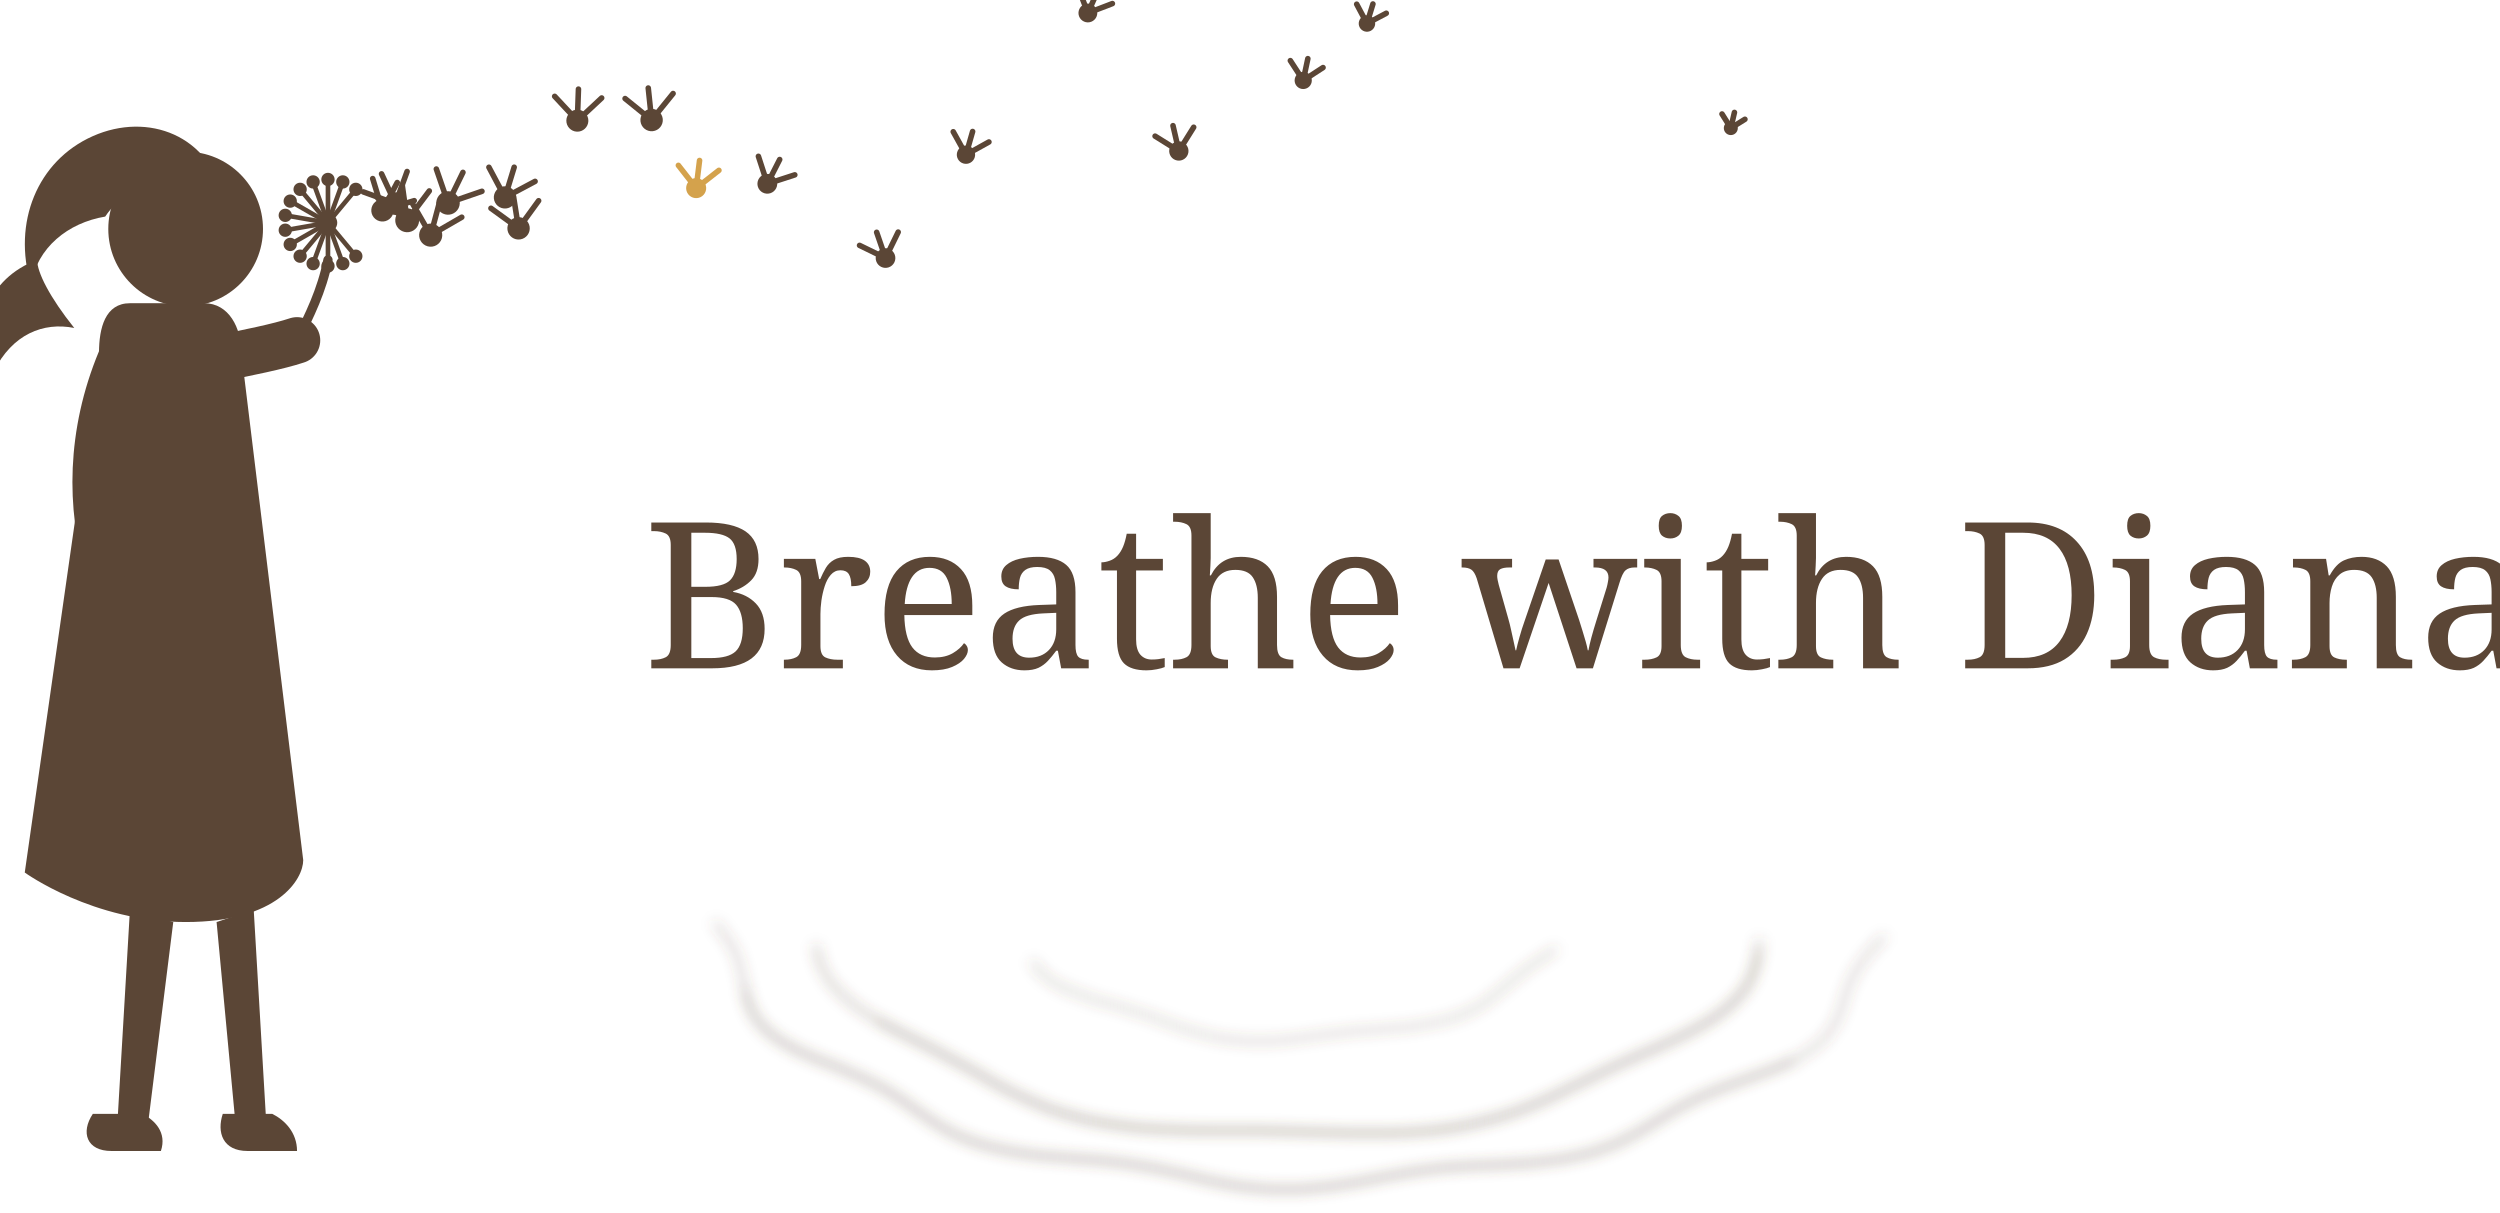
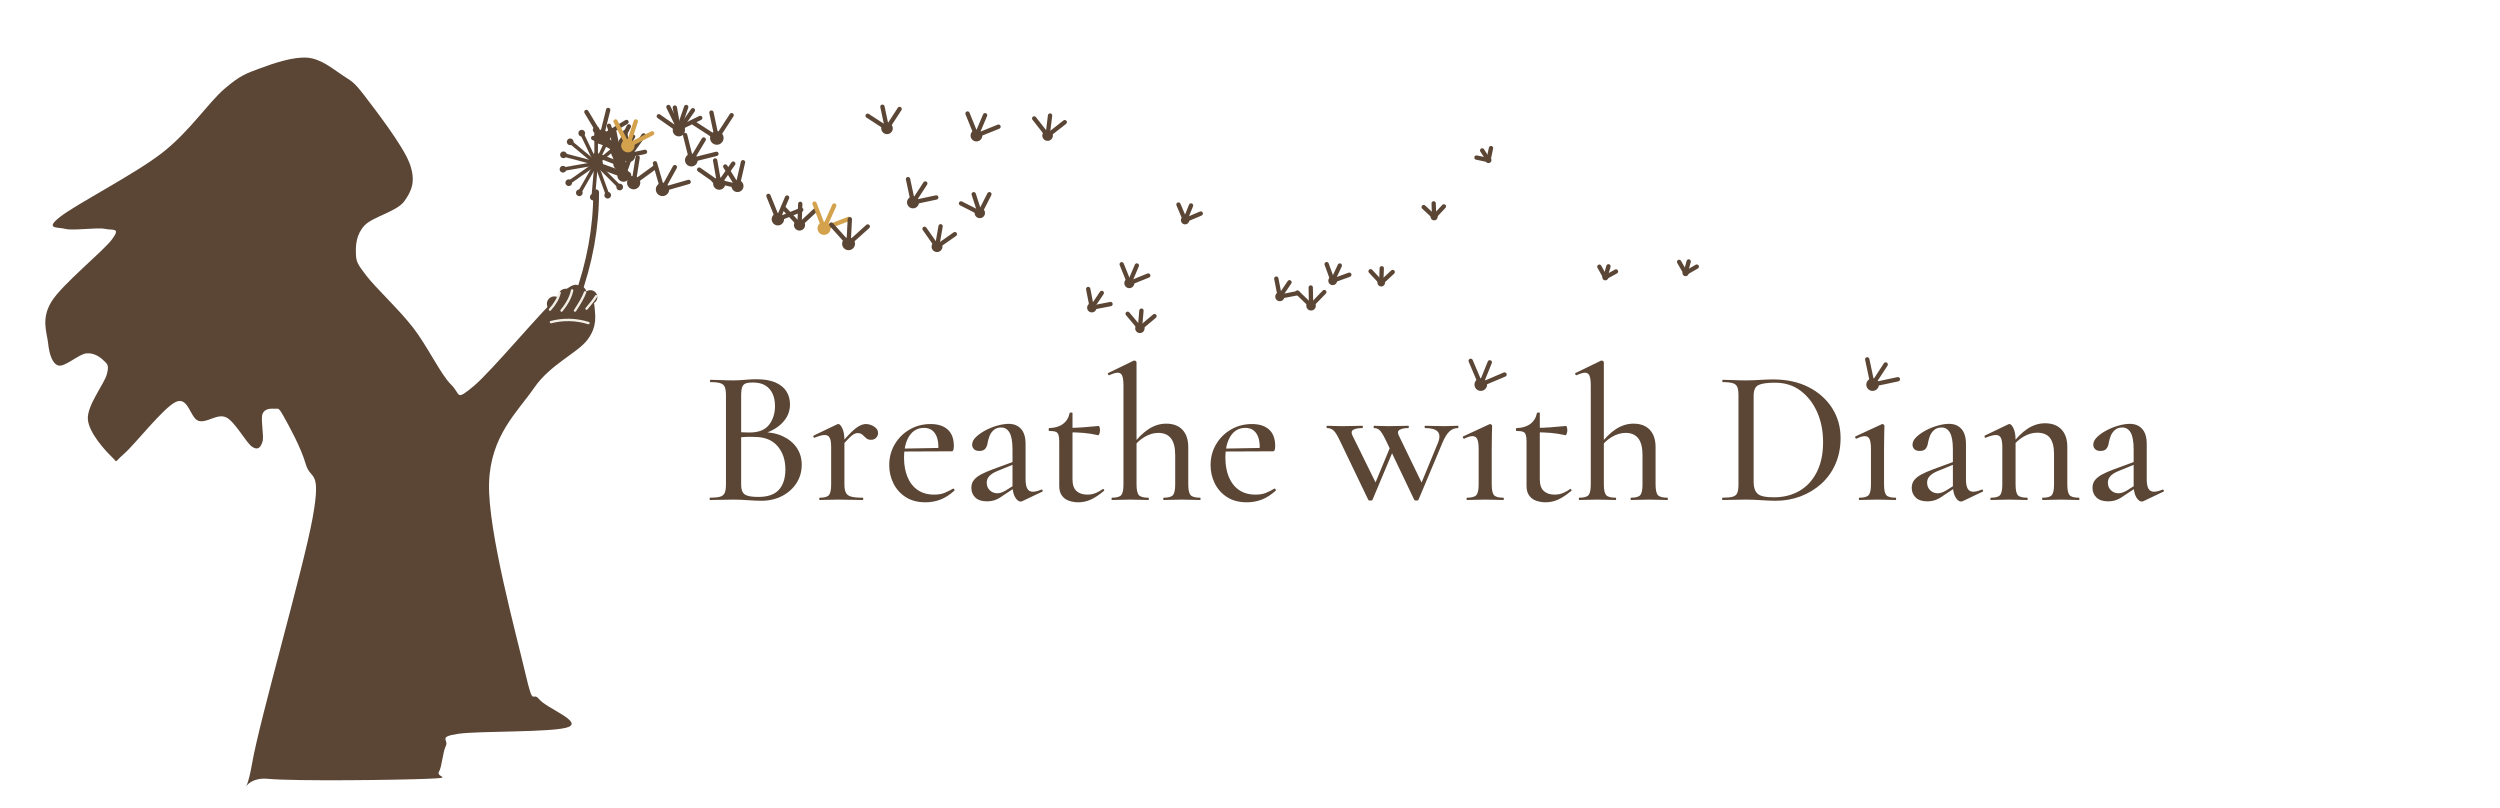
- <svg xmlns="http://www.w3.org/2000/svg" viewBox="42 16 404 196" role="img" aria-label="Breathe with Diana">
-   <defs>
-     <filter id="rblur2" x="-30%" y="-30%" width="160%" height="160%">
-       <feGaussianBlur stdDeviation="1.05" />
-     </filter>
-   </defs>
-   <g filter="url(#rblur2)">
-     <path d="M209.0 171.6 L209.8 172.7 L210.8 173.7 L212.1 174.7 L213.7 175.6 L215.5 176.3 L217.4 177.0 L219.3 177.7 L221.3 178.2 L223.3 178.8 L225.2 179.4 L227.1 180.0 L228.9 180.6 L230.7 181.3 L232.6 182.0 L234.5 182.6 L236.6 183.2 L238.7 183.7 L241.0 184.0 L243.3 184.2 L245.6 184.3 L248.0 184.2 L250.3 184.0 L252.6 183.7 L254.8 183.4 L257.0 183.1 L259.1 182.9 L261.3 182.6 L263.5 182.5 L265.8 182.3 L268.1 182.1 L270.4 181.9 L272.6 181.5 L274.8 181.1 L276.9 180.5 L278.7 179.8 L280.4 179.0 L281.9 178.1 L283.2 177.1 L284.4 176.1 L285.6 175.1 L286.7 174.2 L287.9 173.2 L289.1 172.3 L290.4 171.4 L291.8 170.5 L293.2 169.5" fill="none" stroke="#5B4636" stroke-width="0.90" opacity="0.240" stroke-linecap="round" stroke-linejoin="round" />
-     <path d="M184.0 181.0 L186.7 182.5 L189.4 183.8 L192.1 185.2 L194.7 186.6 L197.3 188.0 L199.9 189.4 L202.4 190.9 L205.1 192.3 L208.0 193.7 L211.0 195.0 L214.3 196.1 L217.8 197.0 L221.6 197.7 L225.4 198.2 L229.3 198.5 L233.3 198.6 L237.2 198.7 L241.1 198.7 L244.9 198.7 L248.7 198.8 L252.5 198.9 L256.3 199.0 L260.2 199.1 L264.2 199.1 L268.1 199.1 L272.1 198.8 L275.9 198.4 L279.7 197.7 L283.2 196.8 L286.6 195.8 L289.7 194.6 L292.7 193.3 L295.5 191.9 L298.3 190.6 L301.0 189.2 L303.8 187.9 L306.6 186.7 L309.5 185.4 L312.4 184.1 L315.2 182.7 L317.9 181.2 L320.2 179.6 L322.2 177.9 L323.8 176.1 L324.9 174.2 L325.7 172.2 L326.1 170.2" fill="none" stroke="#5B4636" stroke-width="0.86" opacity="0.234" stroke-linecap="round" stroke-linejoin="round" />
-     <path d="M173.9 169.1 L174.3 171.1 L175.1 173.0 L176.3 174.9 L178.0 176.7 L180.0 178.4 L182.3 180.0 L184.9 181.5 L187.6 182.9 L190.3 184.3 L192.9 185.6 L195.5 187.0 L198.1 188.4 L200.6 189.8 L203.2 191.3 L205.9 192.7 L208.8 194.0 L211.9 195.3 L215.2 196.3 L218.8 197.2 L222.5 197.8 L226.3 198.3 L230.3 198.5 L234.2 198.7 L238.1 198.7 L241.9 198.7 L245.7 198.7 L249.5 198.8 L253.3 198.9 L257.1 199.0 L261.0 199.1 L264.9 199.1 L268.8 199.0 L272.7 198.8 L276.6 198.3 L280.2 197.6 L283.8 196.7 L287.1 195.6 L290.2 194.4 L293.1 193.1 L295.9 191.7 L298.6 190.4 L301.3 189.1 L304.1 187.8 L306.9 186.5 L309.8 185.3 L312.7 183.9 L315.4 182.6 L318.0 181.1 L320.4 179.5 L322.3 177.8 L323.9 176.0 L325.0 174.1 L325.7 172.1 L326.1 170.2 L326.3 168.2" fill="none" stroke="#5B4636" stroke-width="0.86" opacity="0.326" stroke-linecap="round" stroke-linejoin="round" />
-     <path d="M157.7 165.3 L159.4 167.5 L160.8 169.8 L161.6 172.1 L162.1 174.5 L162.6 176.9 L163.4 179.4 L165.0 181.7 L167.4 183.8 L170.7 185.7 L174.4 187.3 L178.2 188.8 L181.8 190.4 L185.1 192.1 L188.0 193.9 L190.8 195.9 L193.7 197.9 L197.1 199.7 L201.1 201.1 L205.6 202.1 L210.4 202.8 L215.3 203.2 L220.0 203.5 L224.6 204.1 L229.0 204.9 L233.4 205.8 L237.9 206.9 L242.5 207.7 L247.4 208.2 L252.2 208.2 L257.1 207.7 L261.8 207.0 L266.3 206.1 L270.8 205.3 L275.4 204.7 L280.1 204.4 L284.9 204.2 L289.8 203.9 L294.6 203.3 L299.1 202.3 L303.1 200.9 L306.6 199.1 L309.7 197.2 L312.8 195.3 L316.0 193.6 L319.5 192.1 L323.4 190.7 L327.4 189.2 L331.3 187.7 L334.5 185.8 L337.0 183.7 L338.6 181.4 L339.6 179.0 L340.3 176.5 L341.2 174.2 L342.5 171.9 L344.2 169.8 L346.3 167.5" fill="none" stroke="#5B4636" stroke-width="0.82" opacity="0.275" stroke-linecap="round" stroke-linejoin="round" />
-     <path d="M162.4 176.1 L163.1 178.6 L164.4 181.0 L166.6 183.2 L169.7 185.2 L173.3 186.9 L177.2 188.4 L180.9 190.0 L184.3 191.6 L187.3 193.5 L190.1 195.5 L193.1 197.5 L196.4 199.4 L200.3 200.9 L204.7 202.0 L209.5 202.7 L214.5 203.1 L219.3 203.5 L224.0 204.0 L228.4 204.7 L232.9 205.7 L237.4 206.8 L242.0 207.7 L246.9 208.2 L251.8 208.2 L256.7 207.8 L261.5 207.0 L266.1 206.1 L270.6 205.3 L275.2 204.7 L279.9 204.4 L284.9 204.2 L289.8 203.9 L294.7 203.3 L299.2 202.3 L303.2 200.8 L306.7 199.0 L309.8 197.1 L312.9 195.2 L316.2 193.5 L319.8 192.0 L323.8 190.5 L327.8 189.1 L331.6 187.5" fill="none" stroke="#5B4636" stroke-width="0.82" opacity="0.276" stroke-linecap="round" stroke-linejoin="round" />
-   </g>
-   <g transform="translate(-8,7)">
-     <g fill="#5B4636">
-       <path d="M86 41 C84 31 74 27 65 31 C56 35 52 45 55 55 C56 49 61 45 67 44 C71 38 79 37 86 41 Z" />
-       <path d="M56 51 C48 54 45 62 49 69 C52 63 57 61 62 62 C58 57 56 53 56 51 Z" />
-       <circle cx="80" cy="46" r="12.5" />
-       <path d="M71 58 C67 58 66 62 66 66 L54 150 C54 150 65 158 80 158 C95 158 99 151 99 148 L89 66 C89 62 87 58 83 58 Z" />
-       <path d="M71 156 L69 190 C69 193 73 193 74 190 L78 158 Z" />
-       <path d="M85 158 L88 190 C88 193 92 193 93 190 L91 156 Z" />
-       <path d="M65 189 C63 192 64 195 68 195 L76 195 C77 192 75 190 73 189 Z" />
-       <path d="M86 189 C85 192 86 195 90 195 L98 195 C98 192 96 190 94 189 Z" />
-     </g>
-     <path d="M69 67 C64 79 64 91 67 101" fill="none" stroke="#5B4636" stroke-width="6.5" stroke-linecap="round" />
-     <path d="M85 67 C90 66 95 65 98 64" fill="none" stroke="#5B4636" stroke-width="7.5" stroke-linecap="round" />
-     <path d="M103 51 C102 56 100 60 98 64" fill="none" stroke="#5B4636" stroke-width="1.5" stroke-linecap="round" />
-     <g stroke="#5B4636" stroke-width="0.75" stroke-linecap="round">
-       <line x1="103" y1="45" x2="107.5" y2="39.6" />
-       <circle cx="107.5" cy="39.6" r="0.7" fill="#5B4636" />
-       <line x1="103" y1="45" x2="105.4" y2="38.4" />
-       <circle cx="105.4" cy="38.4" r="0.7" fill="#5B4636" />
-       <line x1="103" y1="45" x2="103.0" y2="38.0" />
-       <circle cx="103.0" cy="38.0" r="0.7" fill="#5B4636" />
-       <line x1="103" y1="45" x2="100.6" y2="38.4" />
-       <circle cx="100.6" cy="38.4" r="0.7" fill="#5B4636" />
-       <line x1="103" y1="45" x2="98.5" y2="39.6" />
-       <circle cx="98.5" cy="39.6" r="0.7" fill="#5B4636" />
-       <line x1="103" y1="45" x2="96.9" y2="41.5" />
-       <circle cx="96.9" cy="41.5" r="0.7" fill="#5B4636" />
-       <line x1="103" y1="45" x2="96.1" y2="43.8" />
-       <circle cx="96.1" cy="43.8" r="0.7" fill="#5B4636" />
-       <line x1="103" y1="45" x2="96.1" y2="46.2" />
-       <circle cx="96.1" cy="46.2" r="0.7" fill="#5B4636" />
-       <line x1="103" y1="45" x2="96.9" y2="48.5" />
-       <circle cx="96.9" cy="48.5" r="0.7" fill="#5B4636" />
-       <line x1="103" y1="45" x2="98.5" y2="50.4" />
-       <circle cx="98.5" cy="50.4" r="0.7" fill="#5B4636" />
-       <line x1="103" y1="45" x2="100.6" y2="51.6" />
-       <circle cx="100.6" cy="51.6" r="0.7" fill="#5B4636" />
-       <line x1="103" y1="45" x2="103.0" y2="52.0" />
-       <circle cx="103.0" cy="52.0" r="0.7" fill="#5B4636" />
-       <line x1="103" y1="45" x2="105.4" y2="51.6" />
-       <circle cx="105.4" cy="51.6" r="0.7" fill="#5B4636" />
-       <line x1="103" y1="45" x2="107.5" y2="50.4" />
-       <circle cx="107.5" cy="50.4" r="0.7" fill="#5B4636" />
-     </g>
-     <circle cx="103" cy="45" r="1.5" fill="#5B4636" />
-   </g>
-   <text x="146" y="124" font-family="Cormorant Garamond, Georgia, serif" font-weight="500" font-size="33" fill="#5B4636">Breathe with Diana</text>
+ <svg xmlns="http://www.w3.org/2000/svg" viewBox="0 0 520 168" role="img" aria-label="Breathe with Diana">
+   <g transform="translate(10,12) scale(0.3597) translate(-53.0,-104.0) translate(422,0) scale(-1,1)">
+     <path d="M219.00 104.00C226.83 103.33 238.00 107.00 246.00 110.00C254.00 113.00 257.50 113.83 267.00 122.00C276.50 130.17 287.17 146.67 303.00 159.00C318.83 171.33 352.67 188.67 362.00 196.00C371.33 203.33 363.33 201.83 359.00 203.00C354.67 204.17 340.50 202.00 336.00 203.00C331.50 204.00 326.83 202.00 332.00 209.00C337.17 216.00 360.83 235.00 367.00 245.00C373.17 255.00 369.67 262.83 369.00 269.00C368.33 275.17 366.67 281.00 363.00 282.00C359.33 283.00 351.33 275.50 347.00 275.00C342.67 274.50 339.00 277.00 337.00 279.00C335.00 281.00 333.50 281.33 335.00 287.00C336.50 292.67 346.50 305.00 346.00 313.00C345.50 321.00 335.50 331.67 332.00 335.00C328.50 338.33 331.17 338.33 325.00 333.00C318.83 327.67 302.17 306.17 295.00 303.00C287.83 299.83 286.83 312.50 282.00 314.00C277.17 315.50 271.17 309.50 266.00 312.00C260.83 314.50 254.50 326.67 251.00 329.00C247.50 331.33 246.00 329.17 245.00 326.00C244.00 322.83 246.17 313.17 245.00 310.00C243.83 306.83 240.00 306.83 238.00 307.00C236.00 307.17 236.00 305.67 233.00 311.00C230.00 316.33 222.83 329.17 220.00 339.00C217.17 348.83 210.83 341.17 216.00 370.00C221.17 398.83 246.67 486.83 251.00 512.00C255.33 537.17 258.83 519.50 242.00 521.00C225.17 522.50 166.50 521.67 150.00 521.00C133.50 520.33 144.83 520.17 143.00 517.00C141.17 513.83 140.83 505.67 139.00 502.00C137.17 498.33 143.83 496.83 132.00 495.00C120.17 493.17 75.83 494.33 68.00 491.00C60.17 487.67 80.83 480.17 85.00 475.00C89.17 469.83 88.17 480.83 93.00 460.00C97.83 439.17 114.83 377.50 114.00 350.00C113.17 322.50 97.50 308.83 88.00 295.00C78.50 281.17 62.83 274.83 57.00 267.00C51.17 259.17 52.67 252.67 53.00 248.00C53.33 243.33 55.83 240.33 59.00 239.00C62.17 237.67 61.33 230.83 72.00 240.00C82.67 249.17 112.33 285.17 123.00 294.00C133.67 302.83 130.17 298.67 136.00 293.00C141.83 287.33 149.83 270.50 158.00 260.00C166.17 249.50 179.50 237.17 185.00 230.00C190.50 222.83 190.83 221.83 191.00 217.00C191.17 212.17 190.67 206.00 186.00 201.00C181.33 196.00 167.33 193.00 163.00 187.00C158.67 181.00 156.17 175.17 160.00 165.00C163.83 154.83 179.50 134.50 186.00 126.00C192.50 117.50 193.50 117.67 199.00 114.00C204.50 110.33 211.17 104.67 219.00 104.00Z" fill="#5B4636" />
+   </g>
+   <path d="M124 40 Q124 51 120 62" fill="none" stroke="#5B4636" stroke-width="1.2" stroke-linecap="round" />
+   <g fill="#5B4636">
+     <circle cx="115.3" cy="63.2" r="1.55" />
+     <circle cx="117.7" cy="61.7" r="1.65" />
+     <circle cx="120.4" cy="61.0" r="1.6" />
+     <circle cx="122.8" cy="61.8" r="1.45" />
+   </g>
+   <g stroke="#F4EFE6" stroke-width="0.5" fill="none" stroke-linecap="round">
+     <path d="M114.4 64.4 Q116 62.6 116.4 60.9" />
+     <path d="M116.8 64.6 Q118.6 62.4 119 60.4" />
+     <path d="M119.6 64.6 Q121.2 62.2 121.7 60.8" />
+     <path d="M122 64.2 Q123.4 62.6 124 61.6" />
+     <path d="M114.6 67 Q118.5 66 122.4 67.2" />
+   </g>
+   <g stroke="#5B4636" stroke-width="0.75" stroke-linecap="round">
+     <line x1="124" y1="34" x2="129.4" y2="29.5" />
+     <circle cx="129.4" cy="29.5" r="0.7" fill="#5B4636" stroke="none" />
+     <line x1="124" y1="34" x2="127.0" y2="27.7" />
+     <circle cx="127.0" cy="27.7" r="0.7" fill="#5B4636" stroke="none" />
+     <line x1="124" y1="34" x2="124.0" y2="27.0" />
+     <circle cx="124.0" cy="27.0" r="0.7" fill="#5B4636" stroke="none" />
+     <line x1="124" y1="34" x2="121.0" y2="27.7" />
+     <circle cx="121.0" cy="27.7" r="0.7" fill="#5B4636" stroke="none" />
+     <line x1="124" y1="34" x2="118.6" y2="29.5" />
+     <circle cx="118.6" cy="29.5" r="0.7" fill="#5B4636" stroke="none" />
+     <line x1="124" y1="34" x2="117.2" y2="32.2" />
+     <circle cx="117.2" cy="32.2" r="0.7" fill="#5B4636" stroke="none" />
+     <line x1="124" y1="34" x2="117.1" y2="35.2" />
+     <circle cx="117.1" cy="35.2" r="0.7" fill="#5B4636" stroke="none" />
+     <line x1="124" y1="34" x2="118.3" y2="38.0" />
+     <circle cx="118.3" cy="38.0" r="0.7" fill="#5B4636" stroke="none" />
+     <line x1="124" y1="34" x2="120.5" y2="40.1" />
+     <circle cx="120.5" cy="40.1" r="0.7" fill="#5B4636" stroke="none" />
+     <line x1="124" y1="34" x2="123.4" y2="41.0" />
+     <circle cx="123.4" cy="41.0" r="0.7" fill="#5B4636" stroke="none" />
+     <line x1="124" y1="34" x2="126.4" y2="40.6" />
+     <circle cx="126.4" cy="40.6" r="0.7" fill="#5B4636" stroke="none" />
+     <line x1="124" y1="34" x2="128.9" y2="38.9" />
+     <circle cx="128.9" cy="38.9" r="0.7" fill="#5B4636" stroke="none" />
+     <line x1="124" y1="34" x2="130.6" y2="36.4" />
+     <circle cx="130.6" cy="36.4" r="0.7" fill="#5B4636" stroke="none" />
+   </g>
+   <circle cx="124" cy="34" r="1.4" fill="#5B4636" />
  <g>
-     <g transform="translate(105.9,48.9) rotate(-25)" stroke="#5B4636" stroke-width="0.9" stroke-linecap="round">
-       <circle r="1.38" fill="#5B4636" />
+     <g transform="translate(125.1,28.5) rotate(14)" stroke="#5B4636" stroke-width="0.9" stroke-linecap="round">
+       <circle r="1.52" fill="#5B4636" stroke="none" />
+       <line x2="-4.3" y2="-4.3" />
+       <line y2="-5.8" />
+       <line x2="4.3" y2="-4.3" />
+     </g>
+     <g transform="translate(128.3,31.2) rotate(-18)" stroke="#5B4636" stroke-width="0.9" stroke-linecap="round">
+       <circle r="1.38" fill="#5B4636" stroke="none" />
      <line x2="-3.9" y2="-3.9" />
      <line y2="-5.3" />
      <line x2="3.9" y2="-3.9" />
    </g>
-     <g transform="translate(103.8,50.0) rotate(28)" stroke="#5B4636" stroke-width="0.9" stroke-linecap="round">
-       <circle r="1.35" fill="#5B4636" />
+     <g transform="translate(128.9,34.1) rotate(-24)" stroke="#5B4636" stroke-width="0.9" stroke-linecap="round">
+       <circle r="1.33" fill="#5B4636" stroke="none" />
+       <line x2="-3.8" y2="-3.8" />
+       <line y2="-5.0" />
+       <line x2="3.8" y2="-3.8" />
+     </g>
+     <g transform="translate(130.8,32.4) rotate(-9)" stroke="#5B4636" stroke-width="0.9" stroke-linecap="round">
+       <circle r="1.31" fill="#5B4636" stroke="none" />
+       <line x2="-3.7" y2="-3.7" />
+       <line y2="-5.0" />
+       <line x2="3.7" y2="-3.7" />
+     </g>
+     <g transform="translate(128.9,32.7) rotate(33)" stroke="#5B4636" stroke-width="0.9" stroke-linecap="round">
+       <circle r="1.33" fill="#5B4636" stroke="none" />
      <line x2="-3.8" y2="-3.8" />
      <line y2="-5.1" />
      <line x2="3.8" y2="-3.8" />
    </g>
-     <g transform="translate(107.8,51.6) rotate(-8)" stroke="#5B4636" stroke-width="0.9" stroke-linecap="round">
-       <circle r="1.48" fill="#5B4636" />
-       <line x2="-4.2" y2="-4.2" />
-       <line y2="-5.7" />
-       <line x2="4.2" y2="-4.2" />
-     </g>
-     <g transform="translate(111.6,54.0) rotate(15)" stroke="#5B4636" stroke-width="0.9" stroke-linecap="round">
-       <circle r="1.42" fill="#5B4636" />
-       <line x2="-4.1" y2="-4.1" />
+     <g transform="translate(129.7,36.5) rotate(-25)" stroke="#5B4636" stroke-width="0.9" stroke-linecap="round">
+       <circle r="1.30" fill="#5B4636" stroke="none" />
+       <line x2="-3.7" y2="-3.7" />
+       <line y2="-4.9" />
+       <line x2="3.7" y2="-3.7" />
+     </g>
+     <g transform="translate(130.6,30.3) rotate(18)" stroke="#D4A24C" stroke-width="0.9" stroke-linecap="round">
+       <circle r="1.39" fill="#D4A24C" stroke="none" />
+       <line x2="-4.0" y2="-4.0" />
+       <line y2="-5.3" />
+       <line x2="4.0" y2="-4.0" />
+     </g>
+     <g transform="translate(131.8,38.0) rotate(9)" stroke="#5B4636" stroke-width="0.9" stroke-linecap="round">
+       <circle r="1.38" fill="#5B4636" stroke="none" />
+       <line x2="-3.9" y2="-3.9" />
+       <line y2="-5.3" />
+       <line x2="3.9" y2="-3.9" />
+     </g>
+     <g transform="translate(137.8,39.4) rotate(29)" stroke="#5B4636" stroke-width="0.9" stroke-linecap="round">
+       <circle r="1.39" fill="#5B4636" stroke="none" />
+       <line x2="-4.0" y2="-4.0" />
+       <line y2="-5.3" />
+       <line x2="4.0" y2="-4.0" />
+     </g>
+     <g transform="translate(141.2,27.1) rotate(-10)" stroke="#5B4636" stroke-width="0.9" stroke-linecap="round">
+       <circle r="1.27" fill="#5B4636" stroke="none" />
+       <line x2="-3.6" y2="-3.6" />
+       <line y2="-4.8" />
+       <line x2="3.6" y2="-3.6" />
+     </g>
+     <g transform="translate(141.2,26.7) rotate(19)" stroke="#5B4636" stroke-width="0.9" stroke-linecap="round">
+       <circle r="1.23" fill="#5B4636" stroke="none" />
+       <line x2="-3.5" y2="-3.5" />
+       <line y2="-4.7" />
+       <line x2="3.5" y2="-3.5" />
+     </g>
+     <g transform="translate(143.8,33.3) rotate(31)" stroke="#5B4636" stroke-width="0.9" stroke-linecap="round">
+       <circle r="1.32" fill="#5B4636" stroke="none" />
+       <line x2="-3.8" y2="-3.8" />
+       <line y2="-5.0" />
+       <line x2="3.8" y2="-3.8" />
+     </g>
+     <g transform="translate(149.6,38.2) rotate(-10)" stroke="#5B4636" stroke-width="0.9" stroke-linecap="round">
+       <circle r="1.27" fill="#5B4636" stroke="none" />
+       <line x2="-3.6" y2="-3.6" />
+       <line y2="-4.9" />
+       <line x2="3.6" y2="-3.6" />
+     </g>
+     <g transform="translate(149.1,28.7) rotate(-12)" stroke="#5B4636" stroke-width="0.9" stroke-linecap="round">
+       <circle r="1.41" fill="#5B4636" stroke="none" />
+       <line x2="-4.0" y2="-4.0" />
      <line y2="-5.4" />
-       <line x2="4.1" y2="-4.1" />
-     </g>
-     <g transform="translate(114.4,48.8) rotate(26)" stroke="#5B4636" stroke-width="0.9" stroke-linecap="round">
-       <circle r="1.45" fill="#5B4636" />
-       <line x2="-4.1" y2="-4.1" />
-       <line y2="-5.5" />
-       <line x2="4.1" y2="-4.1" />
-     </g>
-     <g transform="translate(123.6,47.9) rotate(17)" stroke="#5B4636" stroke-width="0.9" stroke-linecap="round">
-       <circle r="1.35" fill="#5B4636" />
-       <line x2="-3.9" y2="-3.9" />
-       <line y2="-5.1" />
-       <line x2="3.9" y2="-3.9" />
-     </g>
-     <g transform="translate(125.8,52.9) rotate(-9)" stroke="#5B4636" stroke-width="0.9" stroke-linecap="round">
-       <circle r="1.36" fill="#5B4636" />
+       <line x2="4.0" y2="-4.0" />
+     </g>
+     <g transform="translate(153.4,38.7) rotate(-32)" stroke="#5B4636" stroke-width="0.9" stroke-linecap="round">
+       <circle r="1.25" fill="#5B4636" stroke="none" />
+       <line x2="-3.6" y2="-3.6" />
+       <line y2="-4.8" />
+       <line x2="3.6" y2="-3.6" />
+     </g>
+     <g transform="translate(161.8,45.6) rotate(23)" stroke="#5B4636" stroke-width="0.9" stroke-linecap="round">
+       <circle r="1.29" fill="#5B4636" stroke="none" />
+       <line x2="-3.7" y2="-3.7" />
+       <line y2="-4.9" />
+       <line x2="3.7" y2="-3.7" />
+     </g>
+     <g transform="translate(166.3,46.8) rotate(2)" stroke="#5B4636" stroke-width="0.9" stroke-linecap="round">
+       <circle r="1.16" fill="#5B4636" stroke="none" />
+       <line x2="-3.3" y2="-3.3" />
+       <line y2="-4.4" />
+       <line x2="3.3" y2="-3.3" />
+     </g>
+     <g transform="translate(171.4,47.5) rotate(24)" stroke="#D4A24C" stroke-width="0.9" stroke-linecap="round">
+       <circle r="1.36" fill="#D4A24C" stroke="none" />
      <line x2="-3.9" y2="-3.9" />
      <line y2="-5.2" />
      <line x2="3.9" y2="-3.9" />
    </g>
-     <g transform="translate(135.3,35.5) rotate(2)" stroke="#5B4636" stroke-width="0.9" stroke-linecap="round">
-       <circle r="1.33" fill="#5B4636" />
+     <g transform="translate(176.5,50.7) rotate(3)" stroke="#5B4636" stroke-width="0.9" stroke-linecap="round">
+       <circle r="1.34" fill="#5B4636" stroke="none" />
      <line x2="-3.8" y2="-3.8" />
      <line y2="-5.1" />
      <line x2="3.8" y2="-3.8" />
    </g>
-     <g transform="translate(147.3,35.4) rotate(-6)" stroke="#5B4636" stroke-width="0.9" stroke-linecap="round">
-       <circle r="1.36" fill="#5B4636" />
-       <line x2="-3.9" y2="-3.9" />
-       <line y2="-5.2" />
-       <line x2="3.9" y2="-3.9" />
-     </g>
-     <g transform="translate(154.5,46.4) rotate(7)" stroke="#D4A24C" stroke-width="0.9" stroke-linecap="round">
-       <circle r="1.17" fill="#D4A24C" />
-       <line x2="-3.3" y2="-3.3" />
-       <line y2="-4.5" />
-       <line x2="3.3" y2="-3.3" />
-     </g>
-     <g transform="translate(166.0,45.7) rotate(27)" stroke="#5B4636" stroke-width="0.9" stroke-linecap="round">
-       <circle r="1.15" fill="#5B4636" />
-       <line x2="-3.3" y2="-3.3" />
-       <line y2="-4.4" />
-       <line x2="3.3" y2="-3.3" />
-     </g>
-     <g transform="translate(185.1,57.7) rotate(-19)" stroke="#5B4636" stroke-width="0.9" stroke-linecap="round">
-       <circle r="1.14" fill="#5B4636" />
-       <line x2="-3.3" y2="-3.3" />
-       <line y2="-4.4" />
-       <line x2="3.3" y2="-3.3" />
-     </g>
-     <g transform="translate(198.1,41.0) rotate(16)" stroke="#5B4636" stroke-width="0.9" stroke-linecap="round">
-       <circle r="1.03" fill="#5B4636" />
-       <line x2="-3.0" y2="-3.0" />
-       <line y2="-3.9" />
-       <line x2="3.0" y2="-3.0" />
-     </g>
-     <g transform="translate(217.8,18.1) rotate(24)" stroke="#5B4636" stroke-width="0.9" stroke-linecap="round">
-       <circle r="1.07" fill="#5B4636" />
-       <line x2="-3.0" y2="-3.0" />
+     <g transform="translate(184.5,26.7) rotate(-12)" stroke="#5B4636" stroke-width="0.9" stroke-linecap="round">
+       <circle r="1.20" fill="#5B4636" stroke="none" />
+       <line x2="-3.4" y2="-3.4" />
+       <line y2="-4.6" />
+       <line x2="3.4" y2="-3.4" />
+     </g>
+     <g transform="translate(189.9,42.1) rotate(33)" stroke="#5B4636" stroke-width="0.9" stroke-linecap="round">
+       <circle r="1.24" fill="#5B4636" stroke="none" />
+       <line x2="-3.5" y2="-3.5" />
+       <line y2="-4.7" />
+       <line x2="3.5" y2="-3.5" />
+     </g>
+     <g transform="translate(194.9,51.3) rotate(10)" stroke="#5B4636" stroke-width="0.9" stroke-linecap="round">
+       <circle r="1.13" fill="#5B4636" stroke="none" />
+       <line x2="-3.2" y2="-3.2" />
+       <line y2="-4.3" />
+       <line x2="3.2" y2="-3.2" />
+     </g>
+     <g transform="translate(203.8,44.3) rotate(-18)" stroke="#5B4636" stroke-width="0.9" stroke-linecap="round">
+       <circle r="1.08" fill="#5B4636" stroke="none" />
+       <line x2="-3.1" y2="-3.1" />
      <line y2="-4.1" />
-       <line x2="3.0" y2="-3.0" />
-     </g>
-     <g transform="translate(232.5,40.4) rotate(-13)" stroke="#5B4636" stroke-width="0.9" stroke-linecap="round">
-       <circle r="1.11" fill="#5B4636" />
+       <line x2="3.1" y2="-3.1" />
+     </g>
+     <g transform="translate(203.1,28.2) rotate(23)" stroke="#5B4636" stroke-width="0.9" stroke-linecap="round">
+       <circle r="1.22" fill="#5B4636" stroke="none" />
+       <line x2="-3.5" y2="-3.5" />
+       <line y2="-4.6" />
+       <line x2="3.5" y2="-3.5" />
+     </g>
+     <g transform="translate(217.9,28.2) rotate(7)" stroke="#5B4636" stroke-width="0.9" stroke-linecap="round">
+       <circle r="1.10" fill="#5B4636" stroke="none" />
      <line x2="-3.2" y2="-3.2" />
      <line y2="-4.2" />
      <line x2="3.2" y2="-3.2" />
    </g>
-     <g transform="translate(252.6,29.0) rotate(12)" stroke="#5B4636" stroke-width="0.9" stroke-linecap="round">
-       <circle r="0.94" fill="#5B4636" />
+     <g transform="translate(227.1,64.0) rotate(34)" stroke="#5B4636" stroke-width="0.9" stroke-linecap="round">
+       <circle r="0.98" fill="#5B4636" stroke="none" />
+       <line x2="-2.8" y2="-2.8" />
+       <line y2="-3.7" />
+       <line x2="2.8" y2="-2.8" />
+     </g>
+     <g transform="translate(234.9,58.9) rotate(23)" stroke="#5B4636" stroke-width="0.9" stroke-linecap="round">
+       <circle r="1.04" fill="#5B4636" stroke="none" />
+       <line x2="-3.0" y2="-3.0" />
+       <line y2="-4.0" />
+       <line x2="3.0" y2="-3.0" />
+     </g>
+     <g transform="translate(237.1,68.3) rotate(5)" stroke="#5B4636" stroke-width="0.9" stroke-linecap="round">
+       <circle r="0.98" fill="#5B4636" stroke="none" />
+       <line x2="-2.8" y2="-2.8" />
+       <line y2="-3.7" />
+       <line x2="2.8" y2="-2.8" />
+     </g>
+     <g transform="translate(246.5,45.8) rotate(22)" stroke="#5B4636" stroke-width="0.9" stroke-linecap="round">
+       <circle r="0.87" fill="#5B4636" stroke="none" />
+       <line x2="-2.5" y2="-2.5" />
+       <line y2="-3.3" />
+       <line x2="2.5" y2="-2.5" />
+     </g>
+     <g transform="translate(266.2,61.7) rotate(34)" stroke="#5B4636" stroke-width="0.9" stroke-linecap="round">
+       <circle r="0.95" fill="#5B4636" stroke="none" />
      <line x2="-2.7" y2="-2.7" />
      <line y2="-3.6" />
      <line x2="2.7" y2="-2.7" />
    </g>
-     <g transform="translate(262.9,19.8) rotate(17)" stroke="#5B4636" stroke-width="0.9" stroke-linecap="round">
-       <circle r="0.88" fill="#5B4636" />
-       <line x2="-2.5" y2="-2.5" />
-       <line y2="-3.3" />
-       <line x2="2.5" y2="-2.5" />
-     </g>
-     <g transform="translate(296.4,7.0) rotate(8)" stroke="#5B4636" stroke-width="0.9" stroke-linecap="round">
-       <circle r="0.80" fill="#5B4636" />
+     <g transform="translate(272.7,63.6) rotate(-1)" stroke="#5B4636" stroke-width="0.9" stroke-linecap="round">
+       <circle r="0.99" fill="#5B4636" stroke="none" />
+       <line x2="-2.8" y2="-2.8" />
+       <line y2="-3.8" />
+       <line x2="2.8" y2="-2.8" />
+     </g>
+     <g transform="translate(277.2,58.4) rotate(25)" stroke="#5B4636" stroke-width="0.9" stroke-linecap="round">
+       <circle r="0.91" fill="#5B4636" stroke="none" />
+       <line x2="-2.6" y2="-2.6" />
+       <line y2="-3.5" />
+       <line x2="2.6" y2="-2.6" />
+     </g>
+     <g transform="translate(287.3,58.8) rotate(2)" stroke="#5B4636" stroke-width="0.9" stroke-linecap="round">
+       <circle r="0.79" fill="#5B4636" stroke="none" />
      <line x2="-2.3" y2="-2.3" />
      <line y2="-3.0" />
      <line x2="2.3" y2="-2.3" />
    </g>
-     <g transform="translate(321.7,36.7) rotate(13)" stroke="#5B4636" stroke-width="0.9" stroke-linecap="round">
-       <circle r="0.68" fill="#5B4636" />
-       <line x2="-1.9" y2="-1.9" />
-       <line y2="-2.6" />
-       <line x2="1.9" y2="-1.9" />
-     </g>
-     <g transform="translate(343.4,14.6) rotate(16)" stroke="#5B4636" stroke-width="0.9" stroke-linecap="round">
-       <circle r="0.74" fill="#5B4636" />
+     <g transform="translate(298.3,45.1) rotate(-2)" stroke="#5B4636" stroke-width="0.9" stroke-linecap="round">
+       <circle r="0.74" fill="#5B4636" stroke="none" />
      <line x2="-2.1" y2="-2.1" />
      <line y2="-2.8" />
      <line x2="2.1" y2="-2.1" />
    </g>
+     <g transform="translate(309.6,33.3) rotate(-33)" stroke="#5B4636" stroke-width="0.9" stroke-linecap="round">
+       <circle r="0.63" fill="#5B4636" stroke="none" />
+       <line x2="-1.8" y2="-1.8" />
+       <line y2="-2.4" />
+       <line x2="1.8" y2="-1.8" />
+     </g>
+     <g transform="translate(333.9,57.7) rotate(16)" stroke="#5B4636" stroke-width="0.9" stroke-linecap="round">
+       <circle r="0.62" fill="#5B4636" stroke="none" />
+       <line x2="-1.8" y2="-1.8" />
+       <line y2="-2.4" />
+       <line x2="1.8" y2="-1.8" />
+     </g>
+     <g transform="translate(350.6,56.8) rotate(15)" stroke="#5B4636" stroke-width="0.9" stroke-linecap="round">
+       <circle r="0.65" fill="#5B4636" stroke="none" />
+       <line x2="-1.9" y2="-1.9" />
+       <line y2="-2.5" />
+       <line x2="1.9" y2="-1.9" />
+     </g>
+   </g>
+   <path d="M158.08 90.4 158.52 89.88Q161.0 89.88 162.86 90.76Q164.72 91.64 165.74 93.16Q166.76 94.68 166.76 96.68Q166.76 98.8 165.66 100.5Q164.56 102.2 162.66 103.18Q160.76 104.16 158.4 104.16Q157.2 104.16 155.56 104.04Q153.92 103.92 152.56 103.92Q151.2 103.92 149.96 103.96Q148.72 104.0 147.72 104.0Q147.6 104.0 147.6 103.76Q147.6 103.52 147.72 103.52Q149.04 103.52 149.76 103.32Q150.48 103.12 150.74 102.52Q151.0 101.92 151.0 100.76V82.24Q151.0 81.08 150.76 80.5Q150.52 79.92 149.82 79.7Q149.12 79.48 147.76 79.48Q147.68 79.48 147.68 79.24Q147.68 79.0 147.76 79.0Q148.76 79.0 149.98 79.06Q151.2 79.12 152.56 79.12Q153.64 79.12 154.96 79.0Q156.28 78.88 157.32 78.88Q159.72 78.88 161.26 79.54Q162.8 80.2 163.56 81.38Q164.32 82.56 164.32 84.12Q164.32 86.36 162.64 88.04Q160.96 89.72 158.08 90.4ZM156.56 79.56Q155.68 79.56 155.14 79.74Q154.6 79.92 154.38 80.5Q154.16 81.08 154.16 82.32V90.16L152.84 89.84Q154.12 89.92 154.96 89.94Q155.8 89.96 155.92 89.96Q158.72 89.96 159.96 88.36Q161.2 86.76 161.2 84.44Q161.2 83.0 160.7 81.9Q160.2 80.8 159.2 80.18Q158.2 79.56 156.56 79.56ZM157.76 103.36Q160.68 103.36 162.02 101.86Q163.36 100.36 163.36 97.64Q163.36 94.68 161.72 92.78Q160.08 90.88 156.92 90.88Q156.12 90.84 155.08 90.88Q154.04 90.92 152.96 91.08L154.16 90.64V100.76Q154.16 101.68 154.42 102.26Q154.68 102.84 155.46 103.1Q156.24 103.36 157.76 103.36Z M174.76 93.16 174.52 92.72Q176.04 90.88 177.04 89.92Q178.04 88.96 178.76 88.58Q179.48 88.2 180.12 88.2Q180.96 88.2 181.8 88.72Q182.64 89.24 182.64 90.04Q182.64 90.64 182.24 91.06Q181.84 91.48 181.16 91.48Q180.52 91.48 180.14 91.12Q179.76 90.76 179.38 90.42Q179.0 90.08 178.36 90.08Q178.04 90.08 177.64 90.28Q177.24 90.48 176.58 91.14Q175.92 91.8 174.76 93.16ZM170.52 104.0Q170.4 104.0 170.4 103.76Q170.4 103.52 170.52 103.52Q171.96 103.52 172.42 102.98Q172.88 102.44 172.88 100.76V92.96Q172.88 91.68 172.58 91.08Q172.28 90.48 171.56 90.48Q171.16 90.48 170.64 90.62Q170.12 90.76 169.44 91.04Q169.28 91.12 169.2 90.9Q169.12 90.68 169.24 90.6L174.16 88.24Q174.32 88.2 174.4 88.2Q174.76 88.2 175.2 89.08Q175.64 89.96 175.64 91.6V100.76Q175.64 101.88 175.94 102.48Q176.24 103.08 177.06 103.3Q177.88 103.52 179.44 103.52Q179.56 103.52 179.56 103.76Q179.56 104.0 179.44 104.0Q178.4 104.0 177.08 103.96Q175.76 103.92 174.28 103.92Q173.2 103.92 172.22 103.96Q171.24 104.0 170.52 104.0Z M192.52 104.48Q190.04 104.48 188.36 103.38Q186.68 102.28 185.82 100.52Q184.96 98.76 184.96 96.76Q184.96 94.36 186.1 92.42Q187.24 90.48 189.2 89.34Q191.16 88.2 193.56 88.2Q195.88 88.2 197.14 89.36Q198.4 90.52 198.4 92.76Q198.4 93.28 198.3 93.58Q198.2 93.88 197.92 93.88H195.16Q195.32 91.48 194.54 90.24Q193.76 89.0 192.2 89.0Q190.24 89.0 189.14 90.68Q188.04 92.36 188.04 95.2Q188.04 97.48 188.76 99.22Q189.48 100.96 190.88 101.92Q192.28 102.88 194.28 102.88Q195.6 102.88 196.46 102.52Q197.32 102.16 198.24 101.64Q198.32 101.56 198.46 101.74Q198.6 101.92 198.52 102.04Q197.08 103.36 195.6 103.92Q194.12 104.48 192.52 104.48ZM187.12 93.92 187.08 93.32 196.04 93.16V93.88Z M212.64 104.24Q212.48 104.32 212.28 104.32Q211.68 104.32 211.14 103.42Q210.6 102.52 210.6 100.84V93.52Q210.6 91.04 209.98 89.98Q209.36 88.92 208.28 88.92Q207.28 88.92 206.68 89.46Q206.08 90.0 205.82 90.7Q205.56 91.4 205.44 92.0Q205.36 92.76 204.98 93.28Q204.6 93.8 203.72 93.8Q202.92 93.8 202.56 93.4Q202.2 93.0 202.2 92.52Q202.2 91.68 202.98 90.92Q203.76 90.16 204.96 89.52Q206.16 88.88 207.46 88.52Q208.76 88.16 209.8 88.16Q211.44 88.16 212.38 89.22Q213.32 90.28 213.32 92.32V99.68Q213.32 101.0 213.68 101.64Q214.04 102.28 214.84 102.28Q215.52 102.28 216.6 101.84Q216.76 101.76 216.86 101.98Q216.96 102.2 216.76 102.28ZM205.28 104.28Q203.68 104.28 202.86 103.48Q202.04 102.68 202.04 101.48Q202.04 100.52 202.56 99.86Q203.08 99.2 204.06 98.68Q205.04 98.16 206.44 97.64L211.0 95.96L211.12 96.48L207.48 97.96Q206.88 98.2 206.38 98.52Q205.88 98.84 205.56 99.3Q205.24 99.76 205.24 100.4Q205.24 101.36 205.88 101.98Q206.52 102.6 207.44 102.6Q207.8 102.6 208.2 102.48Q208.6 102.36 209.16 102.04L211.52 100.56L211.6 101.12L208.68 103.04Q207.76 103.72 206.98 104.0Q206.2 104.28 205.28 104.28Z M224.28 104.48Q223.32 104.48 222.4 104.18Q221.48 103.88 220.9 103.12Q220.32 102.36 220.32 101.08V91.84Q220.32 90.92 220.16 90.44Q220.0 89.96 219.56 89.8Q219.12 89.64 218.24 89.64Q218.12 89.64 218.12 89.34Q218.12 89.04 218.24 89.04Q220.0 89.0 221.1 88.18Q222.2 87.36 222.48 85.92Q222.52 85.8 222.8 85.8Q223.08 85.8 223.08 85.92V99.72Q223.08 101.36 223.9 102.12Q224.72 102.88 226.16 102.88Q227.16 102.88 227.98 102.52Q228.8 102.16 229.32 101.76Q229.48 101.64 229.62 101.82Q229.76 102.0 229.6 102.12Q228.12 103.36 226.88 103.92Q225.64 104.48 224.28 104.48ZM228.4 90.52Q226.8 90.16 225.32 90.04Q223.84 89.92 222.2 89.92V89.0Q223.8 89.0 225.3 88.88Q226.8 88.76 228.52 88.6Q228.64 88.6 228.72 88.88Q228.8 89.16 228.8 89.52Q228.8 89.84 228.68 90.2Q228.56 90.56 228.4 90.52Z M231.28 104.0Q231.2 104.0 231.2 103.76Q231.2 103.52 231.28 103.52Q232.76 103.52 233.22 102.98Q233.68 102.44 233.68 100.76V80.2Q233.68 78.8 233.42 78.16Q233.16 77.52 232.48 77.52Q231.88 77.52 230.72 78.04Q230.6 78.12 230.48 77.88Q230.36 77.64 230.48 77.6L235.84 75.0Q235.88 75.0 235.9 75.0Q235.92 75.0 235.96 75.0Q236.12 75.0 236.26 75.12Q236.4 75.24 236.4 75.4V100.76Q236.4 102.44 236.88 102.98Q237.36 103.52 238.84 103.52Q238.96 103.52 238.96 103.76Q238.96 104.0 238.84 104.0Q238.08 104.0 237.12 103.96Q236.16 103.92 235.08 103.92Q234 103.92 233.02 103.96Q232.04 104.0 231.28 104.0ZM242.04 104.0Q241.96 104.0 241.96 103.76Q241.96 103.52 242.04 103.52Q243.52 103.52 243.98 102.98Q244.44 102.44 244.44 100.76V94.6Q244.44 90.04 240.92 90.04Q239.52 90.04 238.08 90.88Q236.64 91.72 235.68 93.12L235.48 92.64Q237.16 90.4 238.9 89.26Q240.64 88.12 242.56 88.12Q244.76 88.12 245.96 89.4Q247.16 90.68 247.16 93.04V100.76Q247.16 102.44 247.64 102.98Q248.12 103.52 249.6 103.52Q249.72 103.52 249.72 103.76Q249.72 104.0 249.6 104.0Q248.84 104.0 247.88 103.96Q246.92 103.92 245.84 103.92Q244.76 103.92 243.78 103.96Q242.8 104.0 242.04 104.0Z M259.36 104.48Q256.88 104.48 255.2 103.38Q253.52 102.28 252.66 100.52Q251.8 98.76 251.8 96.76Q251.8 94.36 252.94 92.42Q254.08 90.48 256.04 89.34Q258 88.2 260.4 88.2Q262.72 88.2 263.98 89.36Q265.24 90.52 265.24 92.76Q265.24 93.28 265.14 93.58Q265.04 93.88 264.76 93.88H262Q262.16 91.48 261.38 90.24Q260.6 89.0 259.04 89.0Q257.08 89.0 255.98 90.68Q254.88 92.36 254.88 95.2Q254.88 97.48 255.6 99.22Q256.32 100.96 257.72 101.92Q259.12 102.88 261.12 102.88Q262.44 102.88 263.3 102.52Q264.16 102.16 265.08 101.64Q265.16 101.56 265.3 101.74Q265.44 101.92 265.36 102.04Q263.92 103.36 262.44 103.92Q260.96 104.48 259.36 104.48ZM253.96 93.92 253.92 93.32 262.88 93.16V93.88Z M294.16 103.96 288.4 91.88Q287.56 90.12 287.06 89.58Q286.56 89.04 285.8 89.04Q285.72 89.04 285.72 88.8Q285.72 88.56 285.8 88.56Q286.4 88.56 287.1 88.6Q287.8 88.64 288.72 88.64Q290.08 88.64 291.1 88.6Q292.12 88.56 292.92 88.56Q293.04 88.56 293.04 88.8Q293.04 89.04 292.92 89.04Q291.8 89.04 291.16 89.38Q290.52 89.72 290.96 90.6L295.96 100.92L294.56 103.12L299.12 92.04Q299.72 90.52 299.04 89.78Q298.36 89.04 296.44 89.04Q296.32 89.04 296.32 88.8Q296.32 88.56 296.44 88.56Q297.36 88.56 298.22 88.6Q299.08 88.64 300.44 88.64Q301.36 88.64 301.92 88.6Q302.48 88.56 303.24 88.56Q303.36 88.56 303.36 88.8Q303.36 89.04 303.24 89.04Q302.24 89.04 301.48 89.74Q300.72 90.44 300 92.16L295.04 103.96Q294.96 104.12 294.6 104.12Q294.24 104.12 294.16 103.96ZM284.6 103.96 278.8 91.88Q277.96 90.08 277.4 89.56Q276.84 89.04 276.04 89.04Q275.92 89.04 275.92 88.8Q275.92 88.56 276.04 88.56Q276.64 88.56 277.4 88.6Q278.16 88.64 279.12 88.64Q280.48 88.64 281.48 88.6Q282.48 88.56 283.36 88.56Q283.48 88.56 283.48 88.8Q283.48 89.04 283.36 89.04Q282.2 89.04 281.54 89.36Q280.88 89.68 281.32 90.6L286.4 100.92L284.96 103.12L289.32 92.6L290.12 92.92L285.48 103.96Q285.44 104.12 285.06 104.12Q284.68 104.12 284.6 103.96Z M305.16 104.0Q305.04 104.0 305.04 103.76Q305.04 103.52 305.16 103.52Q306.6 103.52 307.08 102.98Q307.56 102.44 307.56 100.76V93.4Q307.56 92.0 307.28 91.36Q307 90.72 306.28 90.72Q305.96 90.72 305.54 90.84Q305.12 90.96 304.56 91.24Q304.4 91.28 304.3 91.06Q304.2 90.84 304.36 90.76L309.8 88.24Q309.92 88.2 309.96 88.2Q310.08 88.2 310.22 88.32Q310.36 88.44 310.36 88.6Q310.36 88.96 310.32 90.16Q310.28 91.36 310.28 93.32V100.76Q310.28 102.44 310.74 102.98Q311.2 103.52 312.68 103.52Q312.8 103.52 312.8 103.76Q312.8 104.0 312.68 104.0Q311.96 104.0 310.98 103.96Q310 103.92 308.92 103.92Q307.84 103.92 306.88 103.96Q305.92 104.0 305.16 104.0Z M321.48 104.48Q320.52 104.48 319.6 104.18Q318.68 103.88 318.1 103.12Q317.52 102.36 317.52 101.08V91.84Q317.52 90.92 317.36 90.44Q317.2 89.96 316.76 89.8Q316.32 89.64 315.44 89.64Q315.32 89.64 315.32 89.34Q315.32 89.04 315.44 89.04Q317.2 89.0 318.3 88.18Q319.4 87.36 319.68 85.92Q319.72 85.8 320 85.8Q320.28 85.8 320.28 85.92V99.72Q320.28 101.36 321.1 102.12Q321.92 102.88 323.36 102.88Q324.36 102.88 325.18 102.52Q326 102.16 326.52 101.76Q326.68 101.64 326.82 101.82Q326.96 102.0 326.8 102.12Q325.32 103.36 324.08 103.92Q322.84 104.48 321.48 104.48ZM325.6 90.52Q324 90.16 322.52 90.04Q321.04 89.92 319.4 89.92V89.0Q321 89.0 322.5 88.88Q324 88.76 325.72 88.6Q325.84 88.6 325.92 88.88Q326 89.16 326 89.52Q326 89.84 325.88 90.2Q325.76 90.56 325.6 90.52Z M328.48 104.0Q328.4 104.0 328.4 103.76Q328.4 103.52 328.48 103.52Q329.96 103.52 330.42 102.98Q330.88 102.44 330.88 100.76V80.2Q330.88 78.8 330.62 78.16Q330.36 77.52 329.68 77.52Q329.08 77.52 327.92 78.04Q327.8 78.12 327.68 77.88Q327.56 77.64 327.68 77.6L333.04 75.0Q333.08 75.0 333.1 75.0Q333.12 75.0 333.16 75.0Q333.32 75.0 333.46 75.12Q333.6 75.24 333.6 75.4V100.76Q333.6 102.44 334.08 102.98Q334.56 103.52 336.04 103.52Q336.16 103.52 336.16 103.76Q336.16 104.0 336.04 104.0Q335.28 104.0 334.32 103.96Q333.36 103.92 332.28 103.92Q331.2 103.92 330.22 103.96Q329.24 104.0 328.48 104.0ZM339.24 104.0Q339.16 104.0 339.16 103.76Q339.16 103.52 339.24 103.52Q340.72 103.52 341.18 102.98Q341.64 102.44 341.64 100.76V94.6Q341.64 90.04 338.12 90.04Q336.72 90.04 335.28 90.88Q333.84 91.72 332.88 93.12L332.68 92.64Q334.36 90.4 336.1 89.26Q337.84 88.12 339.76 88.12Q341.96 88.12 343.16 89.4Q344.36 90.68 344.36 93.04V100.76Q344.36 102.44 344.84 102.98Q345.32 103.52 346.8 103.52Q346.92 103.52 346.92 103.76Q346.92 104.0 346.8 104.0Q346.04 104.0 345.08 103.96Q344.12 103.92 343.04 103.92Q341.96 103.92 340.98 103.96Q340 104.0 339.24 104.0Z M369.36 104.16Q368.16 104.16 366.4 104.04Q364.64 103.92 363.16 103.92Q361.8 103.92 360.54 103.96Q359.28 104.0 358.28 104.0Q358.2 104.0 358.2 103.76Q358.2 103.52 358.28 103.52Q359.68 103.52 360.4 103.32Q361.12 103.12 361.36 102.52Q361.6 101.92 361.6 100.76V82.24Q361.6 81.08 361.36 80.5Q361.12 79.92 360.42 79.7Q359.72 79.48 358.36 79.48Q358.24 79.48 358.24 79.24Q358.24 79.0 358.36 79.0Q359.36 79.0 360.58 79.06Q361.8 79.12 363.16 79.12Q364.52 79.12 366.1 79.02Q367.68 78.92 368.8 78.92Q373.04 78.92 376.18 80.52Q379.32 82.12 381.08 84.88Q382.84 87.64 382.84 91.08Q382.84 94.08 381.78 96.5Q380.72 98.92 378.84 100.62Q376.96 102.32 374.52 103.24Q372.08 104.16 369.36 104.16ZM368.96 103.44Q371.96 103.44 374.26 102.12Q376.56 100.8 377.88 98.22Q379.2 95.64 379.2 91.96Q379.2 88.48 377.96 85.7Q376.72 82.92 374.5 81.26Q372.28 79.6 369.2 79.6Q366.8 79.6 365.78 80.08Q364.76 80.56 364.76 82.32V100.32Q364.76 101.92 365.56 102.68Q366.36 103.44 368.96 103.44Z M386.76 104.0Q386.64 104.0 386.64 103.76Q386.64 103.52 386.76 103.52Q388.2 103.52 388.68 102.98Q389.16 102.44 389.16 100.76V93.4Q389.16 92.0 388.88 91.36Q388.6 90.72 387.88 90.72Q387.56 90.72 387.14 90.84Q386.72 90.96 386.16 91.24Q386.0 91.28 385.9 91.06Q385.8 90.84 385.96 90.76L391.4 88.24Q391.52 88.2 391.56 88.2Q391.68 88.2 391.82 88.32Q391.96 88.44 391.96 88.6Q391.96 88.96 391.92 90.16Q391.88 91.36 391.88 93.32V100.76Q391.88 102.44 392.34 102.98Q392.8 103.52 394.28 103.52Q394.4 103.52 394.4 103.76Q394.4 104.0 394.28 104.0Q393.56 104.0 392.58 103.96Q391.6 103.92 390.52 103.92Q389.44 103.92 388.48 103.96Q387.52 104.0 386.76 104.0Z M408.24 104.24Q408.08 104.32 407.88 104.32Q407.28 104.32 406.74 103.42Q406.2 102.52 406.2 100.84V93.52Q406.2 91.04 405.58 89.98Q404.96 88.92 403.88 88.92Q402.88 88.92 402.28 89.46Q401.68 90.0 401.42 90.7Q401.16 91.4 401.04 92.0Q400.96 92.76 400.58 93.28Q400.2 93.8 399.32 93.8Q398.52 93.8 398.16 93.4Q397.8 93.0 397.8 92.52Q397.8 91.68 398.58 90.92Q399.36 90.16 400.56 89.52Q401.76 88.88 403.06 88.52Q404.36 88.16 405.4 88.16Q407.04 88.16 407.98 89.22Q408.92 90.28 408.92 92.32V99.68Q408.92 101.0 409.28 101.64Q409.64 102.28 410.44 102.28Q411.12 102.28 412.2 101.84Q412.36 101.76 412.46 101.98Q412.56 102.2 412.36 102.28ZM400.88 104.28Q399.28 104.28 398.46 103.48Q397.64 102.68 397.64 101.48Q397.64 100.52 398.16 99.86Q398.68 99.2 399.66 98.68Q400.64 98.16 402.04 97.64L406.6 95.96L406.72 96.48L403.08 97.96Q402.48 98.2 401.98 98.52Q401.48 98.84 401.16 99.3Q400.84 99.76 400.84 100.4Q400.84 101.36 401.48 101.98Q402.12 102.6 403.04 102.6Q403.4 102.6 403.8 102.48Q404.2 102.36 404.76 102.04L407.12 100.56L407.2 101.12L404.28 103.04Q403.36 103.72 402.58 104.0Q401.8 104.28 400.88 104.28Z M424.88 104.0Q424.76 104.0 424.76 103.76Q424.76 103.52 424.88 103.52Q426.32 103.52 426.78 102.98Q427.24 102.44 427.24 100.76V94.48Q427.24 92.2 426.4 91.1Q425.56 90.0 423.72 90.0Q422.32 90.0 420.9 90.82Q419.48 91.64 418.48 93.08L418.32 92.6Q419.96 90.36 421.7 89.2Q423.44 88.04 425.36 88.04Q427.56 88.04 428.78 89.32Q430 90.6 430 92.96V100.76Q430 102.44 430.46 102.98Q430.92 103.52 432.4 103.52Q432.52 103.52 432.52 103.76Q432.52 104.0 432.4 104.0Q431.64 104.0 430.68 103.96Q429.72 103.92 428.64 103.92Q427.56 103.92 426.58 103.96Q425.6 104.0 424.88 104.0ZM414.12 104.0Q414 104.0 414 103.76Q414 103.52 414.12 103.52Q415.56 103.52 416.02 102.98Q416.48 102.44 416.48 100.76V92.96Q416.48 91.68 416.18 91.08Q415.88 90.48 415.16 90.48Q414.76 90.48 414.24 90.62Q413.72 90.76 413.04 91.04Q412.88 91.12 412.8 90.9Q412.72 90.68 412.84 90.6L417.76 88.24Q417.92 88.2 418 88.2Q418.36 88.2 418.8 89.08Q419.24 89.96 419.24 91.6V100.76Q419.24 102.44 419.7 102.98Q420.16 103.52 421.64 103.52Q421.76 103.52 421.76 103.76Q421.76 104.0 421.64 104.0Q420.88 104.0 419.92 103.96Q418.96 103.92 417.88 103.92Q416.8 103.92 415.82 103.96Q414.84 104.0 414.12 104.0Z M445.84 104.24Q445.68 104.32 445.48 104.32Q444.88 104.32 444.34 103.42Q443.8 102.52 443.8 100.84V93.52Q443.8 91.04 443.18 89.98Q442.56 88.92 441.48 88.92Q440.48 88.92 439.88 89.46Q439.28 90.0 439.02 90.7Q438.76 91.4 438.64 92.0Q438.56 92.76 438.18 93.28Q437.8 93.8 436.92 93.8Q436.12 93.8 435.76 93.4Q435.4 93.0 435.4 92.52Q435.4 91.68 436.18 90.92Q436.96 90.16 438.16 89.52Q439.36 88.88 440.66 88.52Q441.96 88.16 443 88.16Q444.64 88.16 445.58 89.22Q446.52 90.28 446.52 92.32V99.68Q446.52 101.0 446.88 101.64Q447.24 102.28 448.04 102.28Q448.72 102.28 449.8 101.84Q449.96 101.76 450.06 101.98Q450.16 102.2 449.96 102.28ZM438.48 104.28Q436.88 104.28 436.06 103.48Q435.24 102.68 435.24 101.48Q435.24 100.52 435.76 99.86Q436.28 99.2 437.26 98.68Q438.24 98.16 439.64 97.64L444.2 95.96L444.32 96.48L440.68 97.96Q440.08 98.2 439.58 98.52Q439.08 98.84 438.76 99.3Q438.44 99.76 438.44 100.4Q438.44 101.36 439.08 101.98Q439.72 102.6 440.64 102.6Q441 102.6 441.4 102.48Q441.8 102.36 442.36 102.04L444.72 100.56L444.8 101.12L441.88 103.04Q440.96 103.72 440.18 104.0Q439.4 104.28 438.48 104.28Z" fill="#5B4636" />
+   <g transform="translate(308.0,80.0) rotate(22)" stroke="#5B4636" stroke-width="0.9" stroke-linecap="round">
+     <circle r="1.31" fill="#5B4636" stroke="none" />
+     <line x2="-3.8" y2="-3.8" />
+     <line y2="-5.0" />
+     <line x2="3.8" y2="-3.8" />
+   </g>
+   <g transform="translate(389.5,80.0) rotate(33)" stroke="#5B4636" stroke-width="0.9" stroke-linecap="round">
+     <circle r="1.31" fill="#5B4636" stroke="none" />
+     <line x2="-3.8" y2="-3.8" />
+     <line y2="-5.0" />
+     <line x2="3.8" y2="-3.8" />
  </g>
</svg>
